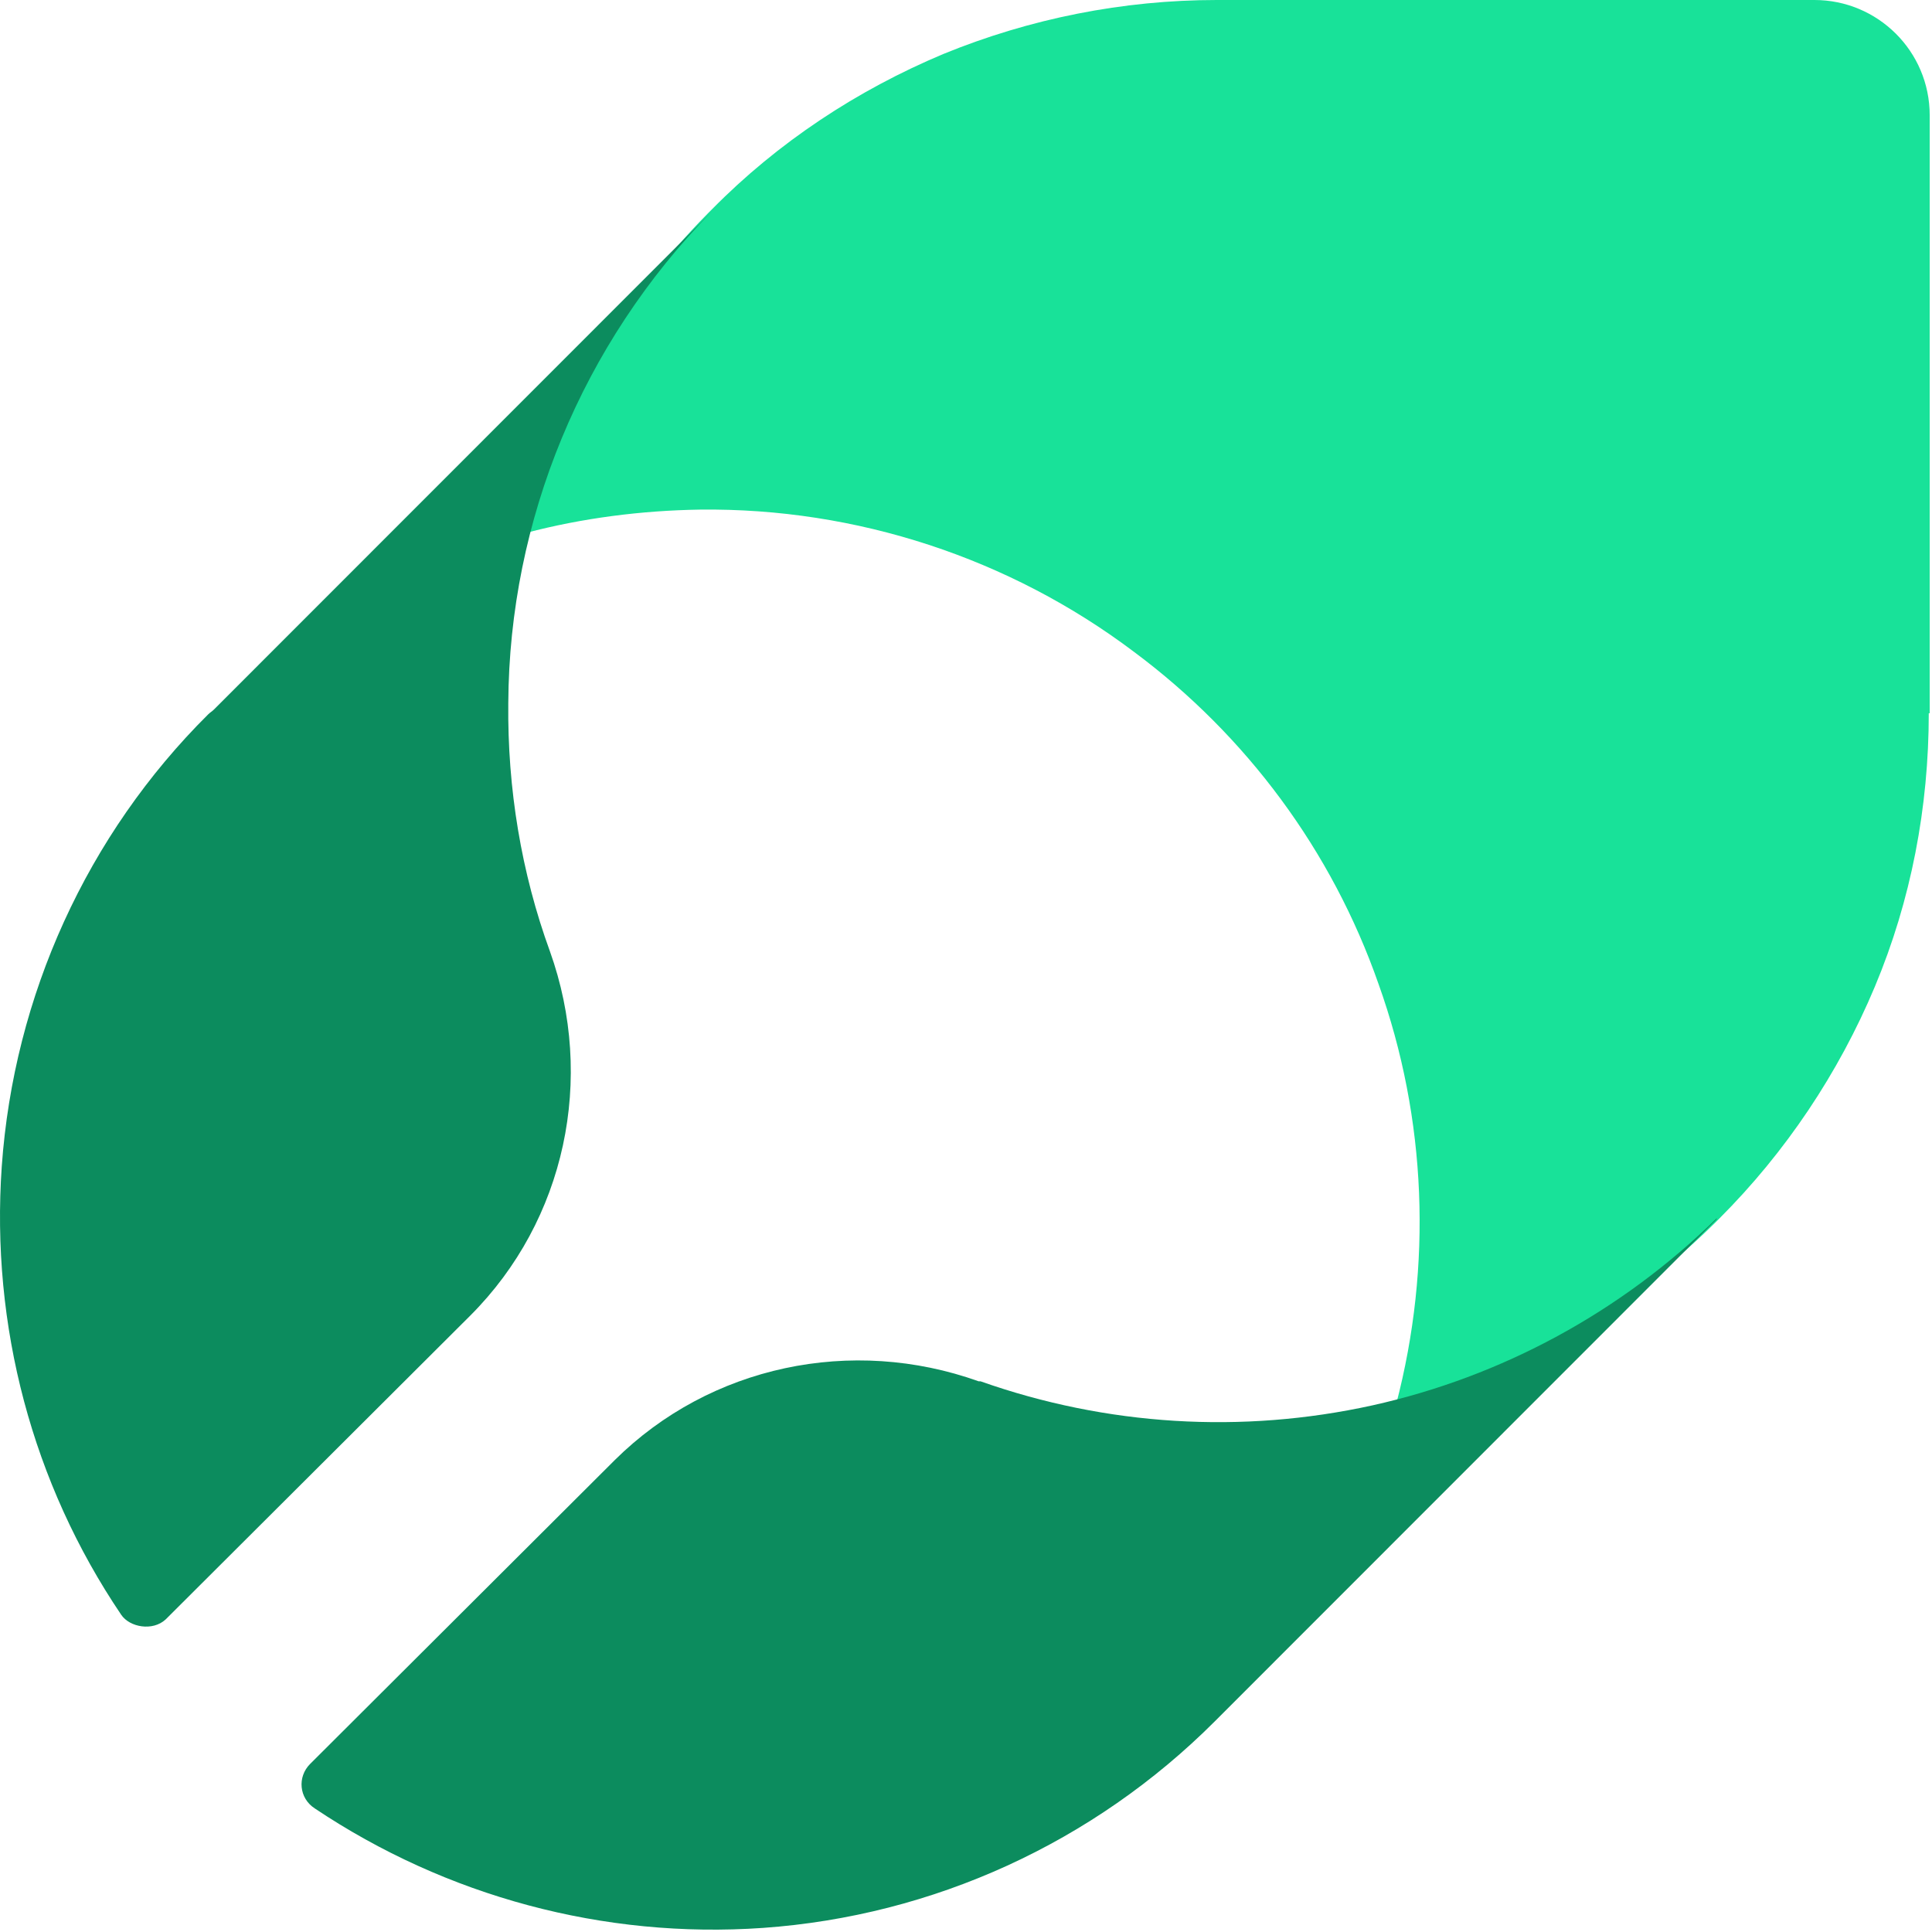
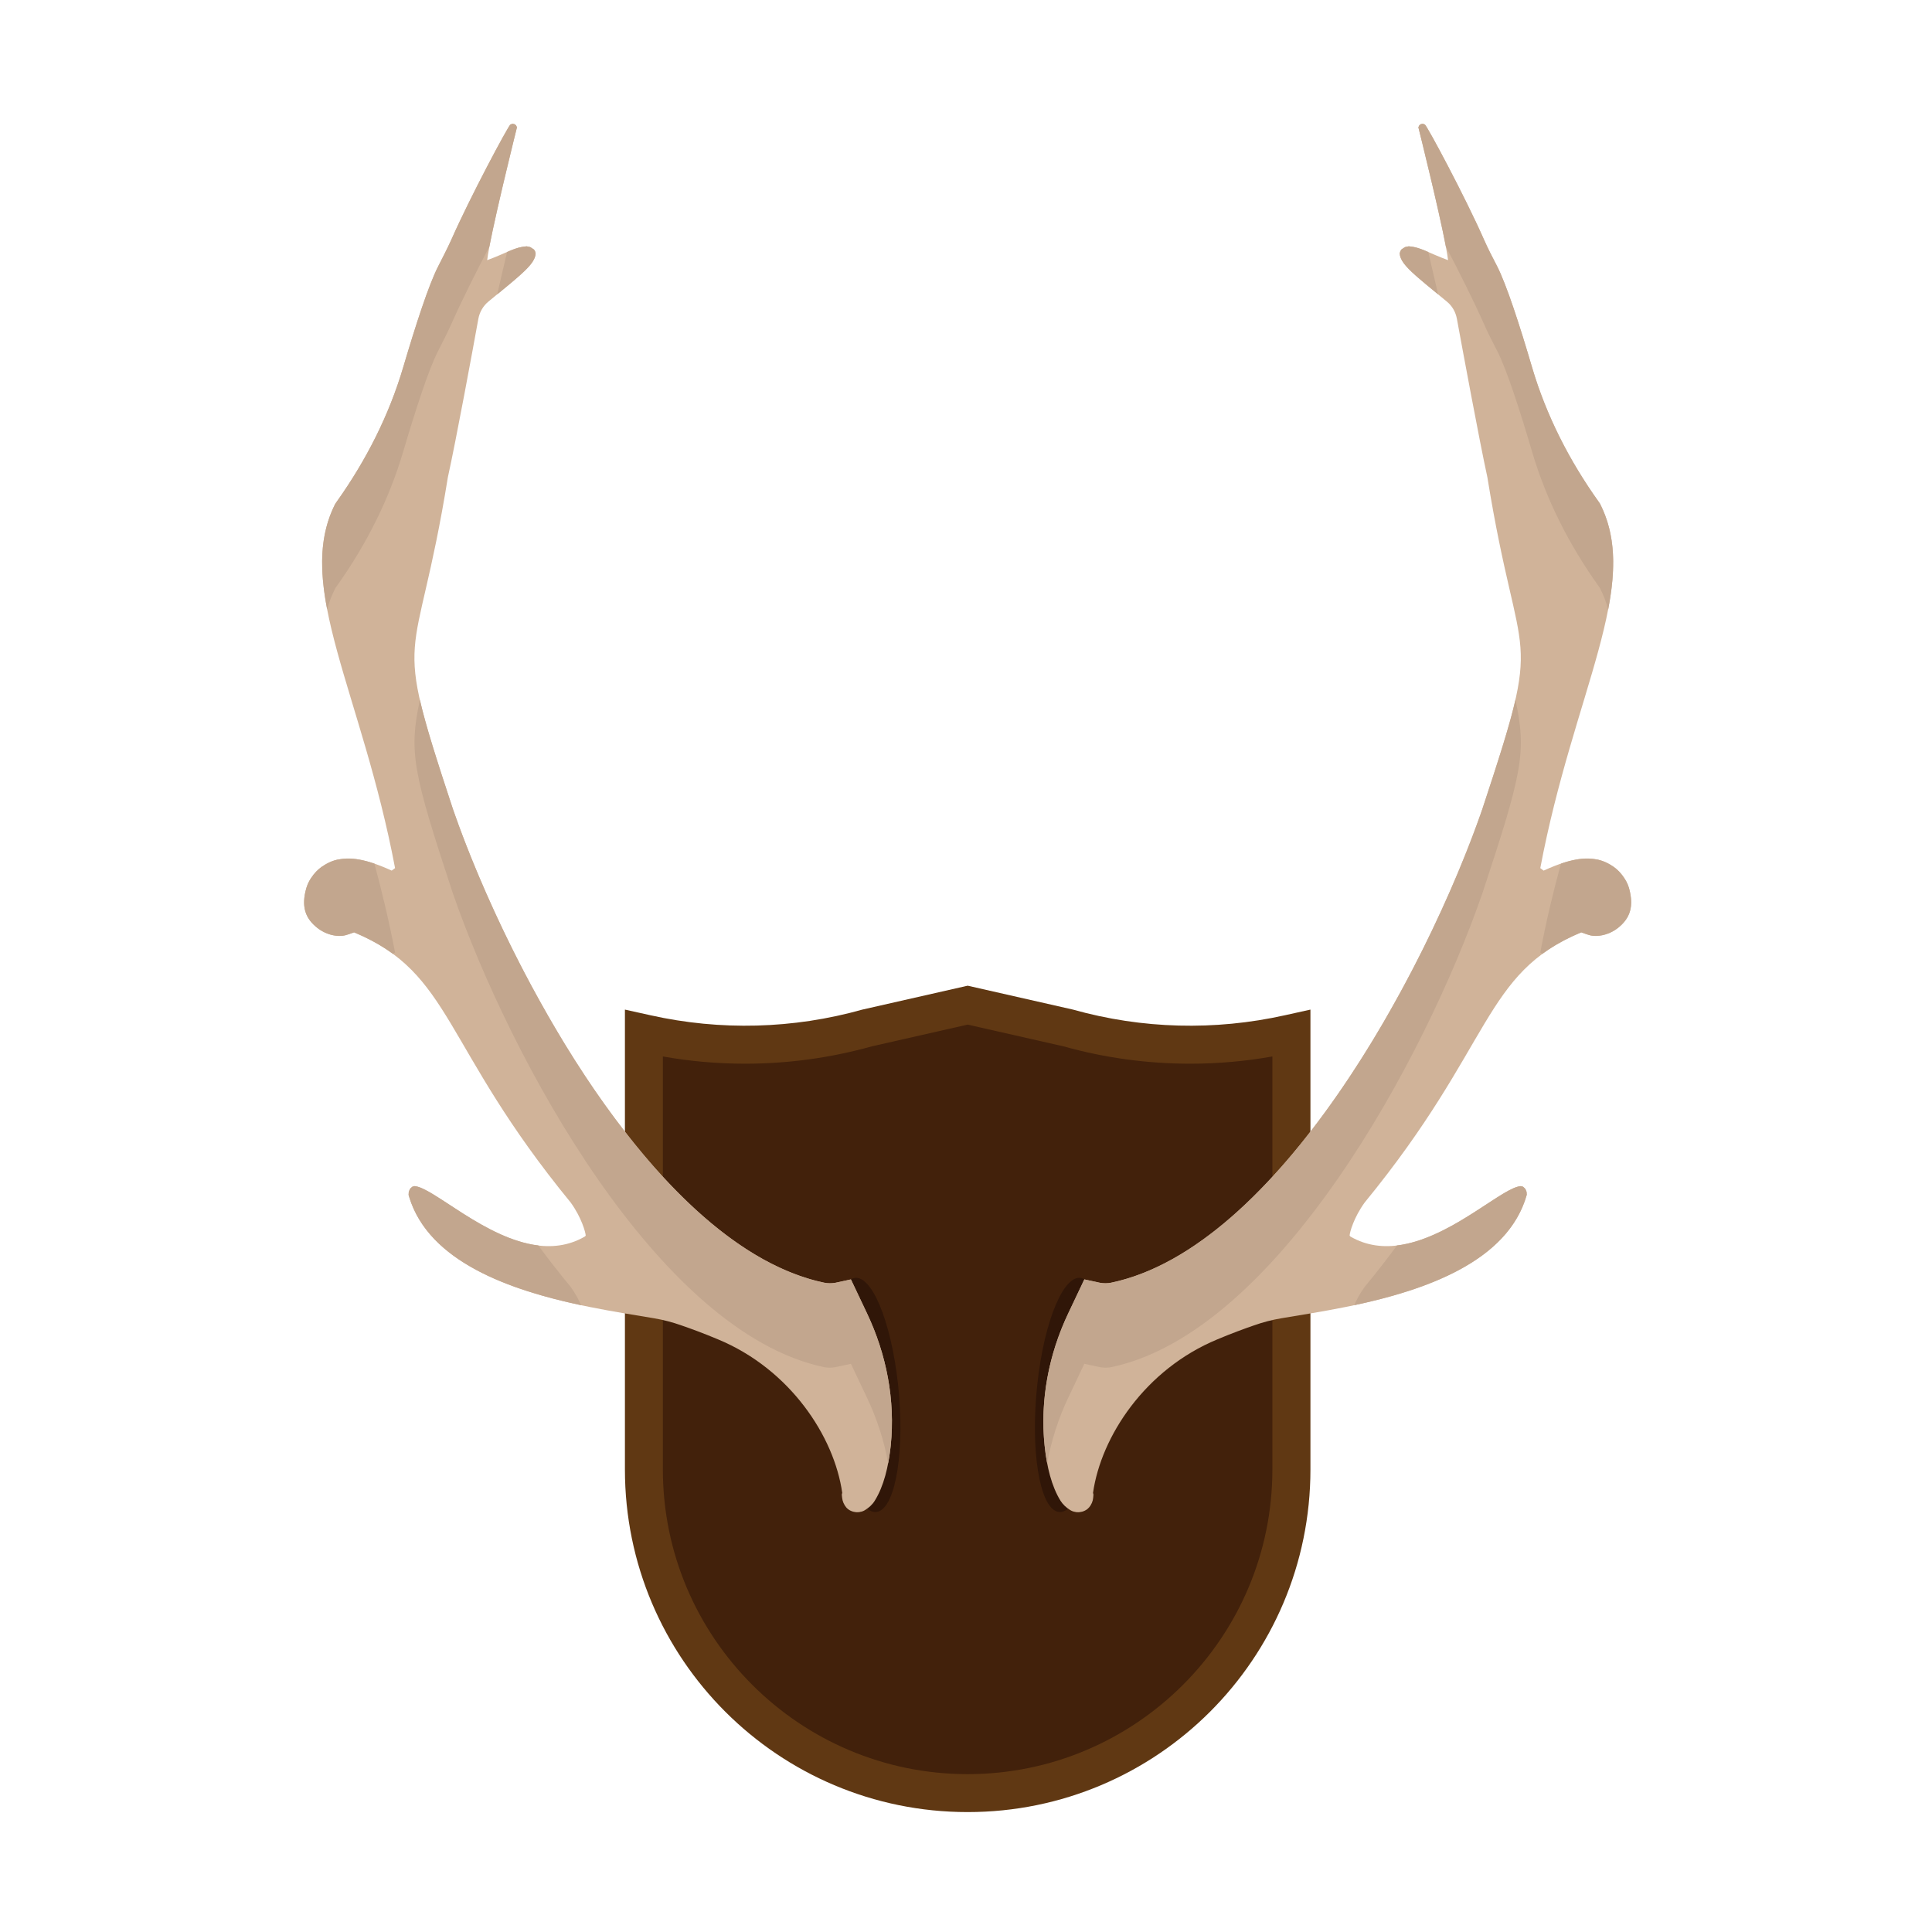
- <svg xmlns="http://www.w3.org/2000/svg" width="502" height="502" viewBox="0 0 502 502" fill="none">
-   <path d="M501.402 185.33V29.962C501.402 13.29 487.876 0 471.453 0H316.156C291.763 0 267.611 4.832 245.15 14.014C222.689 23.438 202.16 36.969 185.012 54.367L183.804 55.575C161.101 78.53 144.92 107.042 136.708 138.454C151.441 134.588 166.656 132.655 181.871 132.413C222.447 131.93 262.298 144.978 294.661 169.383C323.885 191.13 346.104 221.092 358.18 255.645C370.739 290.681 372.188 328.859 362.769 364.862C393.925 356.647 422.666 340.457 445.611 317.744L446.818 316.536C463.966 299.38 477.732 278.841 487.151 256.37C496.571 233.898 501.16 209.735 501.16 185.33H501.402Z" fill="#18E299" />
-   <path d="M132.071 182.706C132.312 135.044 151.32 89.307 184.764 55.125L55.557 184.391C55.076 184.873 54.594 185.113 54.113 185.595C22.593 216.888 3.586 258.774 0.458 303.066C-2.43 344.47 8.397 385.392 31.496 419.575C33.699 422.835 39.677 423.907 43.046 420.778L122.206 341.822C146.989 317.028 154.689 280.198 142.899 247.219C135.44 226.758 131.831 204.852 132.071 182.706Z" fill="#0C8C5E" />
-   <path d="M446.067 316.547C421.284 340.86 390.245 357.71 356.56 365.172C322.634 372.635 287.506 370.468 254.783 358.914C254.783 358.914 254.542 358.914 254.301 358.914C221.338 347.118 184.525 354.821 159.742 379.375L80.581 458.331C77.212 461.701 77.694 467.238 81.784 469.885C115.95 492.754 156.855 503.827 198.24 500.938C242.512 497.809 284.137 478.792 315.656 447.258L316.859 446.054L446.067 316.788V316.547Z" fill="#0C8C5E" />
+ <svg xmlns="http://www.w3.org/2000/svg" width="96" zoomAndPan="magnify" viewBox="0 0 72 72" height="96" preserveAspectRatio="xMidYMid meet" version="1.0">
+   <defs>
+     <clipPath id="89e03da24c">
+       <path d="M 23 36 L 49 36 L 49 67.574 L 23 67.574 Z M 23 36 " clip-rule="nonzero" />
+     </clipPath>
+     <clipPath id="60371865ef">
+       <path d="M 11 4.574 L 34 4.574 L 34 57 L 11 57 Z M 11 4.574 " clip-rule="nonzero" />
+     </clipPath>
+     <clipPath id="f2dde0983e">
+       <path d="M 38 4.574 L 61 4.574 L 61 57 L 38 57 Z M 38 4.574 " clip-rule="nonzero" />
+     </clipPath>
+     <clipPath id="beb65d0bbd">
+       <path d="M 52 4.574 L 60 4.574 L 60 19 L 52 19 Z M 52 4.574 " clip-rule="nonzero" />
+     </clipPath>
+     <clipPath id="cb843d61b6">
+       <path d="M 52 4.574 L 61 4.574 L 61 23 L 52 23 Z M 52 4.574 " clip-rule="nonzero" />
+     </clipPath>
+     <clipPath id="13c990c2b2">
+       <path d="M 12 4.574 L 20 4.574 L 20 19 L 12 19 Z M 12 4.574 " clip-rule="nonzero" />
+     </clipPath>
+     <clipPath id="1819316c5c">
+       <path d="M 12 4.574 L 20 4.574 L 20 23 L 12 23 Z M 12 4.574 " clip-rule="nonzero" />
+     </clipPath>
+   </defs>
+   <g clip-path="url(#89e03da24c)">
+     <path fill="#603813" d="M 36.062 36.734 L 32.137 37.625 C 29.562 38.348 26.848 38.418 24.242 37.836 L 23.289 37.625 L 23.289 54.762 C 23.289 61.816 29.008 67.531 36.062 67.531 C 43.117 67.531 48.836 61.816 48.836 54.762 L 48.836 37.625 L 47.883 37.836 C 45.273 38.418 42.562 38.348 39.988 37.625 L 36.062 36.734 " fill-opacity="1" fill-rule="nonzero" />
+   </g>
+   <path fill="#42210b" d="M 36.062 66.117 C 29.797 66.117 24.703 61.023 24.703 54.762 L 24.703 39.371 C 25.715 39.551 26.738 39.641 27.766 39.641 C 29.359 39.641 30.945 39.426 32.484 38.996 L 36.062 38.184 L 39.641 38.996 C 41.176 39.426 42.762 39.641 44.359 39.641 C 45.383 39.641 46.41 39.551 47.418 39.371 L 47.418 54.762 C 47.418 61.023 42.324 66.117 36.062 66.117 " fill-opacity="1" fill-rule="nonzero" />
+   <path fill="#301608" d="M 31.793 47.637 C 31.125 47.848 30.797 49.965 31.055 52.367 C 31.312 54.77 32.062 56.543 32.73 56.332 C 33.395 56.121 33.727 54.004 33.469 51.602 C 33.207 49.199 32.457 47.426 31.793 47.637 " fill-opacity="1" fill-rule="nonzero" />
+   <path fill="#301608" d="M 40.332 47.637 C 40.996 47.848 41.328 49.965 41.066 52.367 C 40.809 54.77 40.059 56.543 39.395 56.332 C 38.727 56.121 38.398 54.004 38.656 51.602 C 38.914 49.199 39.664 47.426 40.332 47.637 " fill-opacity="1" fill-rule="nonzero" />
+   <g clip-path="url(#60371865ef)">
+     <path fill="#d0b399" d="M 33.195 53.871 C 33.367 52.18 33.039 50.477 32.309 48.941 L 31.711 47.68 L 31.535 47.719 L 31.137 47.805 C 30.992 47.832 30.848 47.832 30.707 47.801 C 24.535 46.496 19.016 36.316 16.875 30.141 C 14.551 23.105 15.484 25.258 16.691 17.785 C 16.996 16.41 17.625 13 17.828 11.875 C 17.875 11.625 18.008 11.398 18.203 11.238 C 19.398 10.25 19.949 9.844 19.961 9.441 L 19.941 9.367 L 19.902 9.301 C 19.848 9.262 19.82 9.246 19.758 9.207 L 19.629 9.18 C 19.18 9.207 18.902 9.422 18.156 9.695 C 18.262 8.754 19.266 4.742 19.266 4.742 L 19.23 4.668 L 19.168 4.625 L 19.098 4.613 L 19.02 4.641 C 18.906 4.754 17.523 7.34 16.828 8.914 C 16.676 9.25 16.508 9.578 16.34 9.906 C 15.98 10.594 15.477 12.164 15.027 13.684 C 14.496 15.484 13.637 17.168 12.547 18.699 C 12.527 18.727 12.512 18.75 12.496 18.773 C 10.934 21.84 13.488 25.809 14.723 32.352 C 14.691 32.375 14.629 32.422 14.598 32.445 C 13.449 31.918 12.914 31.965 12.562 32.039 C 12.418 32.074 12.277 32.129 12.148 32.203 C 12.137 32.211 12.117 32.223 12.098 32.234 C 11.941 32.324 11.805 32.445 11.691 32.586 L 11.672 32.613 C 11.555 32.758 11.469 32.918 11.418 33.09 C 11.223 33.777 11.367 34.219 11.824 34.578 C 12.051 34.758 12.332 34.867 12.621 34.879 C 12.82 34.887 12.918 34.844 13.195 34.746 C 16.867 36.273 16.465 38.957 21.266 44.812 C 21.668 45.363 21.824 45.93 21.828 46.047 C 21.82 46.062 21.805 46.074 21.789 46.086 C 19.348 47.492 16.355 44.262 15.449 44.203 L 15.371 44.223 C 15.297 44.285 15.309 44.27 15.273 44.32 L 15.234 44.418 L 15.227 44.527 C 16.195 47.984 21.762 48.684 24.379 49.129 C 24.727 49.188 25.066 49.277 25.398 49.395 C 25.727 49.508 26.211 49.684 26.758 49.914 C 29.449 51.031 31.09 53.535 31.387 55.633 L 31.371 55.699 C 31.387 55.875 31.398 55.961 31.484 56.105 C 31.516 56.156 31.555 56.203 31.605 56.242 C 31.66 56.285 31.727 56.316 31.797 56.336 C 31.812 56.336 31.824 56.34 31.84 56.344 C 31.902 56.359 31.965 56.359 32.023 56.352 L 32.051 56.344 C 32.121 56.336 32.188 56.309 32.242 56.273 C 32.387 56.184 32.512 56.07 32.598 55.93 C 32.934 55.395 33.113 54.656 33.195 53.871 " fill-opacity="1" fill-rule="nonzero" />
+   </g>
+   <g clip-path="url(#f2dde0983e)">
+     <path fill="#d0b399" d="M 38.93 53.871 C 38.758 52.18 39.082 50.477 39.812 48.941 L 40.41 47.68 L 40.59 47.719 L 40.988 47.805 C 41.129 47.832 41.277 47.832 41.418 47.801 C 47.59 46.496 53.109 36.316 55.246 30.141 C 57.57 23.105 56.637 25.258 55.43 17.785 C 55.129 16.41 54.5 13 54.293 11.875 C 54.246 11.625 54.117 11.398 53.918 11.238 C 52.723 10.25 52.176 9.844 52.164 9.441 L 52.184 9.367 L 52.223 9.301 C 52.273 9.262 52.301 9.246 52.367 9.207 L 52.496 9.18 C 52.945 9.207 53.219 9.422 53.965 9.695 C 53.859 8.754 52.859 4.742 52.859 4.742 L 52.895 4.668 L 52.953 4.625 L 53.027 4.613 L 53.102 4.641 C 53.219 4.754 54.602 7.34 55.297 8.914 C 55.445 9.25 55.613 9.578 55.785 9.906 C 56.141 10.594 56.648 12.164 57.094 13.684 C 57.625 15.484 58.484 17.168 59.578 18.699 C 59.598 18.727 59.613 18.75 59.629 18.773 C 61.188 21.84 58.637 25.809 57.402 32.352 C 57.43 32.375 57.496 32.422 57.527 32.445 C 58.676 31.918 59.207 31.965 59.559 32.039 C 59.703 32.074 59.844 32.129 59.973 32.203 C 59.988 32.211 60.004 32.223 60.027 32.234 C 60.184 32.324 60.32 32.445 60.43 32.586 L 60.453 32.613 C 60.566 32.758 60.656 32.918 60.707 33.09 C 60.898 33.777 60.754 34.219 60.301 34.578 C 60.07 34.758 59.793 34.867 59.5 34.879 C 59.305 34.887 59.207 34.844 58.93 34.746 C 55.258 36.273 55.656 38.957 50.859 44.812 C 50.457 45.363 50.297 45.93 50.297 46.047 C 50.305 46.062 50.316 46.074 50.332 46.086 C 52.773 47.492 55.77 44.262 56.672 44.203 L 56.754 44.223 C 56.828 44.285 56.812 44.27 56.852 44.32 L 56.891 44.418 L 56.898 44.527 C 55.926 47.984 50.363 48.684 47.746 49.129 C 47.398 49.188 47.059 49.277 46.727 49.395 C 46.398 49.508 45.914 49.684 45.367 49.914 C 42.672 51.031 41.035 53.535 40.734 55.633 L 40.75 55.699 C 40.738 55.875 40.727 55.961 40.641 56.105 C 40.609 56.156 40.566 56.203 40.52 56.242 C 40.461 56.285 40.398 56.316 40.328 56.336 C 40.312 56.336 40.297 56.34 40.281 56.344 C 40.223 56.359 40.16 56.359 40.098 56.352 L 40.07 56.344 C 40.004 56.336 39.938 56.309 39.879 56.273 C 39.734 56.184 39.613 56.07 39.523 55.93 C 39.191 55.395 39.008 54.656 38.93 53.871 " fill-opacity="1" fill-rule="nonzero" />
+   </g>
+   <path fill="#d3c2b4" d="M 53.594 10.969 C 53.25 10.688 52.977 10.461 52.758 10.27 C 52.977 10.461 53.25 10.688 53.594 10.969 M 52.164 9.453 L 52.164 9.453 M 52.164 9.449 L 52.164 9.449 M 52.164 9.445 L 52.164 9.445 M 52.164 9.445 C 52.164 9.445 52.164 9.445 52.164 9.441 C 52.164 9.445 52.164 9.445 52.164 9.445 M 52.164 9.441 L 52.164 9.441 M 53.227 9.391 C 53.219 9.387 53.211 9.387 53.207 9.383 C 53.211 9.387 53.219 9.387 53.227 9.391 M 52.508 9.18 C 52.508 9.18 52.508 9.18 52.504 9.18 C 52.508 9.18 52.508 9.18 52.508 9.18 M 52.504 9.18 L 52.504 9.18 M 52.5 9.18 L 52.5 9.18 M 52.496 9.18 L 52.496 9.18 " fill-opacity="1" fill-rule="nonzero" />
+   <path fill="#c2a68e" d="M 53.594 10.969 C 53.25 10.688 52.977 10.461 52.758 10.27 C 52.367 9.922 52.176 9.684 52.164 9.453 C 52.164 9.453 52.164 9.453 52.164 9.449 C 52.164 9.445 52.164 9.445 52.164 9.445 C 52.164 9.445 52.164 9.445 52.164 9.441 L 52.184 9.367 L 52.223 9.301 C 52.273 9.262 52.301 9.246 52.367 9.207 L 52.496 9.18 C 52.5 9.18 52.5 9.18 52.5 9.18 C 52.5 9.18 52.504 9.18 52.504 9.18 C 52.508 9.18 52.508 9.18 52.508 9.18 C 52.758 9.199 52.953 9.273 53.207 9.383 C 53.211 9.387 53.219 9.387 53.227 9.391 C 53.344 9.883 53.473 10.441 53.594 10.969 " fill-opacity="1" fill-rule="nonzero" />
+   <path fill="#8e715a" d="M 41.199 47.824 L 41.199 47.824 M 41.203 47.824 C 41.27 47.824 41.336 47.816 41.402 47.805 C 41.336 47.816 41.27 47.824 41.203 47.824 M 41.402 47.805 C 41.406 47.805 41.406 47.805 41.41 47.805 C 41.406 47.805 41.406 47.805 41.402 47.805 " fill-opacity="1" fill-rule="nonzero" />
+   <path fill="#d3c2b4" d="M 48.836 42.172 C 51.668 38.52 53.938 33.844 55.172 30.359 C 53.938 33.844 51.668 38.52 48.836 42.172 " fill-opacity="1" fill-rule="nonzero" />
+   <path fill="#99795d" d="M 47.418 43.855 C 47.906 43.328 48.379 42.762 48.836 42.172 C 48.379 42.762 47.906 43.328 47.418 43.855 " fill-opacity="1" fill-rule="nonzero" />
+   <path fill="#8e715a" d="M 41.418 47.801 C 43.531 47.355 45.57 45.867 47.418 43.855 C 45.57 45.867 43.531 47.355 41.418 47.801 " fill-opacity="1" fill-rule="nonzero" />
+   <path fill="#d3c2b4" d="M 55.246 30.141 C 55.875 28.238 56.266 27.012 56.477 26.078 C 56.266 27.012 55.875 28.242 55.246 30.141 " fill-opacity="1" fill-rule="nonzero" />
+   <path fill="#c2a68e" d="M 39.027 54.535 C 38.984 54.32 38.953 54.098 38.93 53.871 C 38.898 53.574 38.883 53.273 38.883 52.977 C 38.883 51.586 39.211 50.207 39.812 48.941 L 40.41 47.68 L 40.59 47.719 L 40.988 47.805 C 41.059 47.816 41.129 47.824 41.199 47.824 C 41.203 47.824 41.203 47.824 41.203 47.824 C 41.27 47.824 41.336 47.816 41.402 47.805 C 41.406 47.805 41.406 47.805 41.41 47.805 C 41.414 47.801 41.414 47.801 41.418 47.801 C 43.531 47.355 45.57 45.867 47.418 43.855 C 47.906 43.328 48.379 42.762 48.836 42.172 C 51.668 38.52 53.938 33.844 55.172 30.359 C 55.195 30.285 55.223 30.215 55.246 30.141 C 55.875 28.242 56.266 27.012 56.477 26.078 C 56.891 28.031 56.75 28.742 55.246 33.285 C 53.109 39.461 47.59 49.645 41.418 50.949 C 41.348 50.961 41.273 50.969 41.199 50.969 C 41.129 50.969 41.059 50.961 40.988 50.949 L 40.59 50.863 L 40.41 50.824 L 39.812 52.086 C 39.441 52.867 39.176 53.691 39.027 54.535 " fill-opacity="1" fill-rule="nonzero" />
+   <path fill="#d3c2b4" d="M 19.961 9.453 L 19.961 9.453 M 19.961 9.449 L 19.961 9.449 M 19.961 9.445 L 19.961 9.445 M 19.961 9.445 C 19.961 9.445 19.961 9.445 19.961 9.441 C 19.961 9.445 19.961 9.445 19.961 9.445 M 19.961 9.441 L 19.961 9.441 M 19.961 9.441 L 19.941 9.367 L 19.902 9.301 C 19.852 9.266 19.824 9.25 19.77 9.215 C 19.824 9.25 19.852 9.266 19.902 9.301 L 19.941 9.367 L 19.961 9.441 M 19.598 9.184 L 19.598 9.184 M 19.602 9.184 L 19.602 9.184 M 19.605 9.184 L 19.605 9.184 M 19.605 9.184 C 19.609 9.184 19.609 9.184 19.609 9.184 C 19.609 9.184 19.609 9.184 19.605 9.184 M 19.609 9.18 L 19.609 9.18 M 19.613 9.18 L 19.613 9.18 M 19.617 9.18 L 19.617 9.18 M 19.617 9.18 C 19.617 9.18 19.621 9.18 19.621 9.18 C 19.621 9.18 19.617 9.18 19.617 9.18 M 19.621 9.18 C 19.621 9.18 19.621 9.18 19.625 9.18 C 19.621 9.18 19.621 9.18 19.621 9.18 M 19.625 9.18 L 19.625 9.18 " fill-opacity="1" fill-rule="nonzero" />
+   <path fill="#c2a68e" d="M 18.531 10.969 C 18.648 10.441 18.781 9.883 18.898 9.391 C 19.156 9.277 19.352 9.203 19.598 9.184 C 19.598 9.184 19.602 9.184 19.602 9.184 C 19.602 9.184 19.605 9.184 19.605 9.184 C 19.609 9.184 19.609 9.184 19.609 9.184 C 19.609 9.18 19.609 9.18 19.609 9.18 C 19.613 9.18 19.613 9.18 19.613 9.18 C 19.617 9.18 19.617 9.18 19.617 9.18 C 19.617 9.18 19.621 9.18 19.621 9.18 C 19.621 9.18 19.621 9.18 19.625 9.18 C 19.629 9.18 19.629 9.18 19.629 9.18 L 19.758 9.207 C 19.762 9.211 19.766 9.211 19.77 9.215 C 19.824 9.25 19.852 9.266 19.902 9.301 L 19.941 9.367 L 19.961 9.441 C 19.961 9.445 19.961 9.445 19.961 9.445 C 19.961 9.445 19.961 9.445 19.961 9.449 C 19.961 9.449 19.961 9.453 19.961 9.453 C 19.938 9.816 19.488 10.184 18.531 10.969 " fill-opacity="1" fill-rule="nonzero" />
+   <g clip-path="url(#beb65d0bbd)">
+     <path fill="#d3c2b4" d="M 59.637 18.793 L 59.637 18.793 M 59.633 18.781 C 59.633 18.781 59.633 18.781 59.629 18.781 C 59.633 18.781 59.633 18.781 59.633 18.781 M 53.883 9.188 C 53.625 7.824 52.906 4.93 52.859 4.75 C 52.906 4.93 53.625 7.82 53.883 9.188 M 52.859 4.746 L 52.859 4.746 M 52.859 4.746 C 52.859 4.746 52.859 4.746 52.859 4.742 C 52.859 4.746 52.859 4.746 52.859 4.746 M 52.859 4.742 L 52.859 4.742 M 52.859 4.742 L 52.859 4.742 " fill-opacity="1" fill-rule="nonzero" />
+   </g>
+   <g clip-path="url(#cb843d61b6)">
+     <path fill="#c2a68e" d="M 59.934 22.707 C 59.855 22.438 59.758 22.176 59.629 21.922 C 59.613 21.895 59.598 21.871 59.578 21.848 C 58.484 20.316 57.625 18.633 57.094 16.828 C 56.648 15.309 56.141 13.738 55.785 13.055 C 55.613 12.727 55.445 12.398 55.297 12.059 C 54.922 11.215 54.352 10.078 53.883 9.188 C 53.625 7.82 52.906 4.93 52.859 4.75 C 52.859 4.746 52.859 4.746 52.859 4.746 C 52.859 4.746 52.859 4.746 52.859 4.742 L 52.895 4.668 L 52.953 4.625 L 53.027 4.613 L 53.102 4.641 C 53.219 4.754 54.602 7.34 55.297 8.914 C 55.445 9.25 55.613 9.578 55.785 9.906 C 56.141 10.594 56.648 12.164 57.094 13.684 C 57.625 15.484 58.484 17.168 59.578 18.699 C 59.598 18.727 59.613 18.75 59.629 18.773 C 59.629 18.777 59.629 18.777 59.629 18.781 C 59.633 18.781 59.633 18.781 59.633 18.781 C 59.633 18.785 59.637 18.789 59.637 18.793 C 60.215 19.941 60.219 21.215 59.934 22.707 " fill-opacity="1" fill-rule="nonzero" />
+   </g>
+   <path fill="#d3c2b4" d="M 59.293 34.863 C 59.195 34.844 59.098 34.805 58.93 34.75 C 58.93 34.75 58.93 34.75 58.93 34.746 C 59.098 34.805 59.195 34.844 59.293 34.863 M 60.43 32.582 C 60.316 32.441 60.18 32.324 60.027 32.234 C 60.004 32.223 59.988 32.211 59.973 32.203 C 59.988 32.211 60.004 32.223 60.027 32.234 C 60.18 32.324 60.316 32.441 60.43 32.582 M 59.559 32.039 C 59.555 32.039 59.547 32.039 59.539 32.035 C 59.547 32.039 59.555 32.039 59.559 32.039 " fill-opacity="1" fill-rule="nonzero" />
+   <path fill="#c2a68e" d="M 57.473 35.551 C 57.449 35.531 57.418 35.512 57.402 35.496 C 57.625 34.312 57.891 33.211 58.172 32.184 C 58.598 32.039 58.906 31.996 59.148 31.996 C 59.305 31.996 59.43 32.016 59.539 32.035 C 59.547 32.039 59.555 32.039 59.559 32.039 C 59.703 32.074 59.844 32.129 59.973 32.203 C 59.988 32.211 60.004 32.223 60.027 32.234 C 60.18 32.324 60.316 32.441 60.43 32.582 C 60.43 32.582 60.43 32.582 60.43 32.586 L 60.453 32.613 C 60.566 32.758 60.656 32.918 60.707 33.09 C 60.762 33.289 60.789 33.465 60.789 33.629 C 60.789 34.023 60.621 34.32 60.301 34.578 C 60.07 34.758 59.793 34.867 59.5 34.879 C 59.484 34.879 59.473 34.879 59.457 34.879 C 59.398 34.879 59.348 34.875 59.293 34.863 C 59.195 34.844 59.098 34.805 58.93 34.746 C 58.93 34.75 58.93 34.75 58.93 34.75 C 58.93 34.75 58.93 34.75 58.926 34.746 C 58.355 34.984 57.883 35.25 57.473 35.551 " fill-opacity="1" fill-rule="nonzero" />
+   <path fill="#d3c2b4" d="M 52.062 46.414 C 52.062 46.414 52.062 46.414 52.066 46.414 C 53.934 46.191 55.777 44.441 56.555 44.227 C 55.777 44.441 53.934 46.191 52.062 46.414 M 56.895 44.535 L 56.895 44.535 M 56.559 44.227 L 56.559 44.227 M 56.559 44.227 C 56.559 44.227 56.562 44.227 56.562 44.223 C 56.562 44.227 56.559 44.227 56.559 44.227 M 56.562 44.223 L 56.562 44.223 M 56.66 44.207 L 56.66 44.207 M 56.664 44.207 L 56.664 44.207 M 56.668 44.207 L 56.668 44.207 M 56.668 44.207 L 56.668 44.207 M 56.672 44.203 L 56.672 44.203 " fill-opacity="1" fill-rule="nonzero" />
+   <path fill="#c2a68e" d="M 50.469 48.641 C 50.559 48.434 50.684 48.195 50.859 47.957 C 51.305 47.418 51.703 46.902 52.062 46.414 C 53.934 46.191 55.777 44.441 56.555 44.227 C 56.559 44.227 56.555 44.227 56.559 44.227 C 56.559 44.227 56.562 44.227 56.562 44.223 C 56.598 44.215 56.625 44.211 56.652 44.207 C 56.656 44.207 56.656 44.207 56.66 44.207 C 56.66 44.207 56.66 44.207 56.664 44.207 C 56.664 44.207 56.668 44.207 56.668 44.207 C 56.668 44.203 56.672 44.203 56.672 44.203 L 56.754 44.223 C 56.828 44.285 56.812 44.27 56.852 44.32 L 56.891 44.418 L 56.898 44.527 C 56.898 44.531 56.898 44.531 56.895 44.535 C 56.191 47.02 53.113 48.078 50.469 48.641 " fill-opacity="1" fill-rule="nonzero" />
+   <path fill="#d3c2b4" d="M 13.121 34.773 L 13.121 34.773 M 13.125 34.773 C 13.129 34.77 13.129 34.77 13.133 34.77 C 13.129 34.77 13.129 34.77 13.125 34.773 M 13.137 34.766 C 13.141 34.766 13.141 34.766 13.145 34.766 C 13.141 34.766 13.141 34.766 13.137 34.766 M 13.148 34.766 C 13.148 34.766 13.152 34.762 13.156 34.762 C 13.152 34.762 13.148 34.766 13.148 34.766 M 13.172 34.754 L 13.172 34.754 M 13.18 34.754 L 13.18 34.754 M 13.188 34.75 C 13.188 34.75 13.188 34.75 13.191 34.75 C 13.188 34.75 13.188 34.75 13.188 34.75 M 11.957 34.672 C 11.91 34.645 11.867 34.613 11.824 34.578 C 11.402 34.246 11.246 33.84 11.379 33.238 C 11.246 33.84 11.402 34.246 11.824 34.578 C 11.867 34.613 11.91 34.645 11.957 34.672 M 11.695 32.582 C 11.809 32.441 11.941 32.324 12.098 32.234 C 11.941 32.324 11.809 32.441 11.695 32.582 M 12.098 32.234 C 12.117 32.223 12.133 32.211 12.148 32.203 C 12.133 32.211 12.117 32.223 12.098 32.234 M 12.172 32.191 C 12.297 32.121 12.426 32.07 12.562 32.039 C 12.582 32.035 12.602 32.031 12.617 32.031 C 12.602 32.031 12.582 32.035 12.562 32.039 C 12.426 32.07 12.297 32.121 12.172 32.191 " fill-opacity="1" fill-rule="nonzero" />
+   <path fill="#c2a68e" d="M 14.648 35.551 C 14.238 35.25 13.766 34.984 13.195 34.746 C 13.191 34.75 13.191 34.75 13.191 34.75 C 13.188 34.75 13.188 34.75 13.188 34.75 C 13.184 34.75 13.184 34.754 13.18 34.754 C 13.176 34.754 13.176 34.754 13.172 34.754 C 13.168 34.758 13.16 34.758 13.156 34.762 C 13.152 34.762 13.148 34.766 13.148 34.766 C 13.145 34.766 13.145 34.766 13.145 34.766 C 13.141 34.766 13.141 34.766 13.137 34.766 C 13.137 34.77 13.137 34.77 13.133 34.77 C 13.129 34.77 13.129 34.77 13.125 34.773 C 13.125 34.773 13.125 34.773 13.121 34.773 C 12.918 34.844 12.82 34.879 12.668 34.879 C 12.652 34.879 12.637 34.879 12.621 34.879 C 12.387 34.871 12.16 34.797 11.957 34.672 C 11.91 34.645 11.867 34.613 11.824 34.578 C 11.402 34.246 11.246 33.84 11.379 33.238 C 11.391 33.191 11.402 33.141 11.418 33.09 C 11.469 32.918 11.555 32.758 11.672 32.613 L 11.691 32.586 C 11.695 32.582 11.695 32.582 11.695 32.582 C 11.809 32.441 11.941 32.324 12.098 32.234 C 12.117 32.223 12.133 32.211 12.148 32.203 C 12.156 32.199 12.164 32.195 12.172 32.191 C 12.297 32.121 12.426 32.07 12.562 32.039 C 12.582 32.035 12.602 32.031 12.617 32.031 C 12.719 32.012 12.836 31.996 12.977 31.996 C 13.215 31.996 13.527 32.039 13.953 32.184 C 14.23 33.211 14.496 34.312 14.723 35.496 C 14.703 35.512 14.676 35.531 14.648 35.551 " fill-opacity="1" fill-rule="nonzero" />
+   <path fill="#d3c2b4" d="M 23.289 42.172 C 22.254 40.844 21.297 39.379 20.441 37.883 C 21.297 39.379 22.254 40.844 23.289 42.172 M 20.438 37.879 C 20.43 37.867 20.422 37.852 20.414 37.84 C 20.422 37.852 20.43 37.867 20.438 37.879 M 20.41 37.832 C 20.41 37.832 20.41 37.828 20.41 37.828 C 20.41 37.828 20.41 37.832 20.41 37.832 M 20.395 37.801 C 20.387 37.793 20.383 37.785 20.379 37.773 C 20.383 37.785 20.387 37.793 20.395 37.801 M 20.332 37.691 C 20.328 37.688 20.324 37.68 20.324 37.676 C 20.324 37.68 20.328 37.688 20.332 37.691 M 17.082 30.723 C 17.082 30.723 17.082 30.719 17.082 30.715 C 17.082 30.719 17.082 30.723 17.082 30.723 M 17.008 30.516 C 17.004 30.508 17 30.496 17 30.488 C 17 30.496 17.004 30.508 17.008 30.516 M 16.98 30.438 C 16.969 30.41 16.961 30.387 16.953 30.359 C 16.961 30.387 16.969 30.41 16.98 30.438 M 16.871 30.125 C 16.246 28.234 15.859 27.008 15.648 26.078 C 15.859 27.008 16.246 28.234 16.871 30.125 " fill-opacity="1" fill-rule="nonzero" />
+   <path fill="#99795d" d="M 24.703 43.855 C 24.219 43.328 23.746 42.762 23.289 42.172 C 23.746 42.762 24.219 43.328 24.703 43.855 " fill-opacity="1" fill-rule="nonzero" />
+   <path fill="#8e715a" d="M 30.922 47.824 C 30.984 47.824 31.051 47.82 31.113 47.809 C 31.051 47.82 30.984 47.824 30.922 47.824 M 29.758 47.531 C 29.754 47.531 29.754 47.531 29.754 47.531 C 29.754 47.531 29.754 47.531 29.758 47.531 M 29.75 47.527 C 27.98 46.895 26.273 45.562 24.703 43.855 C 26.273 45.562 27.98 46.895 29.75 47.527 " fill-opacity="1" fill-rule="nonzero" />
+   <path fill="#876c59" d="M 33.184 53.969 C 33.188 53.934 33.191 53.902 33.195 53.871 C 33.367 52.18 33.039 50.477 32.309 48.941 C 33.039 50.477 33.367 52.18 33.195 53.871 C 33.191 53.902 33.188 53.934 33.184 53.969 " fill-opacity="1" fill-rule="nonzero" />
+   <path fill="#c2a68e" d="M 33.098 54.535 C 32.949 53.691 32.68 52.867 32.309 52.086 L 31.711 50.824 L 31.535 50.863 L 31.137 50.949 C 31.066 50.961 30.992 50.969 30.922 50.969 C 30.848 50.969 30.777 50.961 30.707 50.949 C 24.535 49.645 19.016 39.461 16.875 33.285 C 15.375 28.742 15.234 28.031 15.648 26.078 C 15.859 27.008 16.246 28.234 16.871 30.125 C 16.871 30.133 16.875 30.137 16.875 30.141 C 16.902 30.215 16.926 30.285 16.953 30.359 C 16.961 30.387 16.969 30.41 16.98 30.438 C 16.984 30.453 16.992 30.469 17 30.488 C 17 30.496 17.004 30.508 17.008 30.516 C 17.031 30.582 17.055 30.648 17.082 30.715 C 17.082 30.719 17.082 30.723 17.082 30.723 C 17.848 32.809 18.957 35.273 20.324 37.676 C 20.324 37.68 20.328 37.688 20.332 37.691 C 20.348 37.719 20.363 37.746 20.379 37.773 C 20.383 37.785 20.387 37.793 20.395 37.801 C 20.398 37.809 20.402 37.82 20.41 37.828 C 20.41 37.828 20.41 37.832 20.41 37.832 C 20.414 37.836 20.414 37.836 20.414 37.84 C 20.422 37.852 20.43 37.867 20.438 37.879 C 20.438 37.879 20.438 37.883 20.441 37.883 C 21.297 39.379 22.254 40.844 23.289 42.172 C 23.746 42.762 24.219 43.328 24.703 43.855 C 26.273 45.562 27.98 46.895 29.75 47.527 C 29.754 47.531 29.754 47.531 29.754 47.531 C 29.754 47.531 29.754 47.531 29.758 47.531 C 29.758 47.531 29.762 47.531 29.762 47.531 C 30.074 47.645 30.387 47.734 30.707 47.801 C 30.777 47.816 30.848 47.824 30.922 47.824 C 30.984 47.824 31.051 47.82 31.113 47.809 C 31.121 47.809 31.129 47.805 31.137 47.805 L 31.535 47.719 L 31.711 47.68 L 32.309 48.941 C 33.039 50.477 33.367 52.18 33.195 53.871 C 33.191 53.902 33.188 53.934 33.184 53.969 C 33.16 54.16 33.133 54.352 33.098 54.535 " fill-opacity="1" fill-rule="nonzero" />
+   <g clip-path="url(#13c990c2b2)">
+     <path fill="#d3c2b4" d="M 12.484 18.793 L 12.484 18.793 M 12.492 18.781 L 12.492 18.781 M 12.496 18.773 C 12.512 18.75 12.527 18.727 12.547 18.699 C 12.527 18.727 12.512 18.75 12.496 18.773 M 12.578 18.656 C 13.652 17.137 14.5 15.469 15.027 13.684 C 14.5 15.469 13.652 17.137 12.578 18.656 M 18.238 9.188 C 18.508 7.777 19.266 4.742 19.266 4.742 L 19.23 4.668 L 19.266 4.742 C 19.266 4.742 18.508 7.777 18.238 9.188 " fill-opacity="1" fill-rule="nonzero" />
+   </g>
+   <g clip-path="url(#1819316c5c)">
+     <path fill="#c2a68e" d="M 12.191 22.707 C 11.906 21.215 11.91 19.941 12.484 18.793 C 12.488 18.789 12.488 18.785 12.492 18.781 C 12.492 18.777 12.496 18.777 12.496 18.773 C 12.512 18.75 12.527 18.727 12.547 18.699 C 12.555 18.688 12.566 18.672 12.578 18.656 C 13.652 17.137 14.5 15.469 15.027 13.684 C 15.477 12.164 15.98 10.594 16.34 9.906 C 16.508 9.578 16.676 9.25 16.828 8.914 C 17.523 7.34 18.906 4.754 19.02 4.641 L 19.098 4.613 L 19.168 4.625 L 19.23 4.668 L 19.266 4.742 C 19.266 4.742 18.508 7.777 18.238 9.188 C 17.773 10.078 17.199 11.215 16.828 12.059 C 16.676 12.398 16.508 12.727 16.34 13.055 C 15.98 13.738 15.477 15.309 15.027 16.828 C 14.496 18.633 13.637 20.316 12.547 21.848 C 12.527 21.871 12.512 21.895 12.496 21.922 C 12.367 22.176 12.266 22.438 12.191 22.707 " fill-opacity="1" fill-rule="nonzero" />
+   </g>
+   <path fill="#d3c2b4" d="M 20.059 46.414 C 18.09 46.18 16.148 44.25 15.449 44.203 C 16.148 44.25 18.086 46.176 20.059 46.414 M 15.242 44.586 L 15.242 44.586 M 15.238 44.57 L 15.238 44.57 M 15.234 44.562 L 15.234 44.562 M 15.234 44.559 C 15.234 44.555 15.234 44.555 15.234 44.555 C 15.234 44.555 15.234 44.555 15.234 44.559 M 15.23 44.551 L 15.23 44.551 M 15.23 44.543 L 15.23 44.543 M 15.227 44.535 L 15.227 44.535 " fill-opacity="1" fill-rule="nonzero" />
+   <path fill="#c2a68e" d="M 21.656 48.641 C 19.031 48.082 15.984 47.035 15.246 44.602 C 15.246 44.594 15.242 44.59 15.242 44.586 C 15.242 44.582 15.238 44.574 15.238 44.57 C 15.238 44.57 15.238 44.566 15.234 44.562 C 15.234 44.562 15.234 44.559 15.234 44.559 C 15.234 44.555 15.234 44.555 15.234 44.555 C 15.234 44.555 15.234 44.551 15.23 44.551 C 15.23 44.547 15.23 44.543 15.23 44.543 C 15.23 44.539 15.227 44.539 15.227 44.535 C 15.227 44.531 15.227 44.531 15.227 44.527 L 15.234 44.418 L 15.273 44.32 C 15.309 44.27 15.297 44.285 15.371 44.223 L 15.449 44.203 C 16.148 44.25 18.09 46.18 20.059 46.414 C 20.422 46.902 20.82 47.418 21.266 47.957 C 21.438 48.195 21.566 48.434 21.656 48.641 " fill-opacity="1" fill-rule="nonzero" />
</svg>
